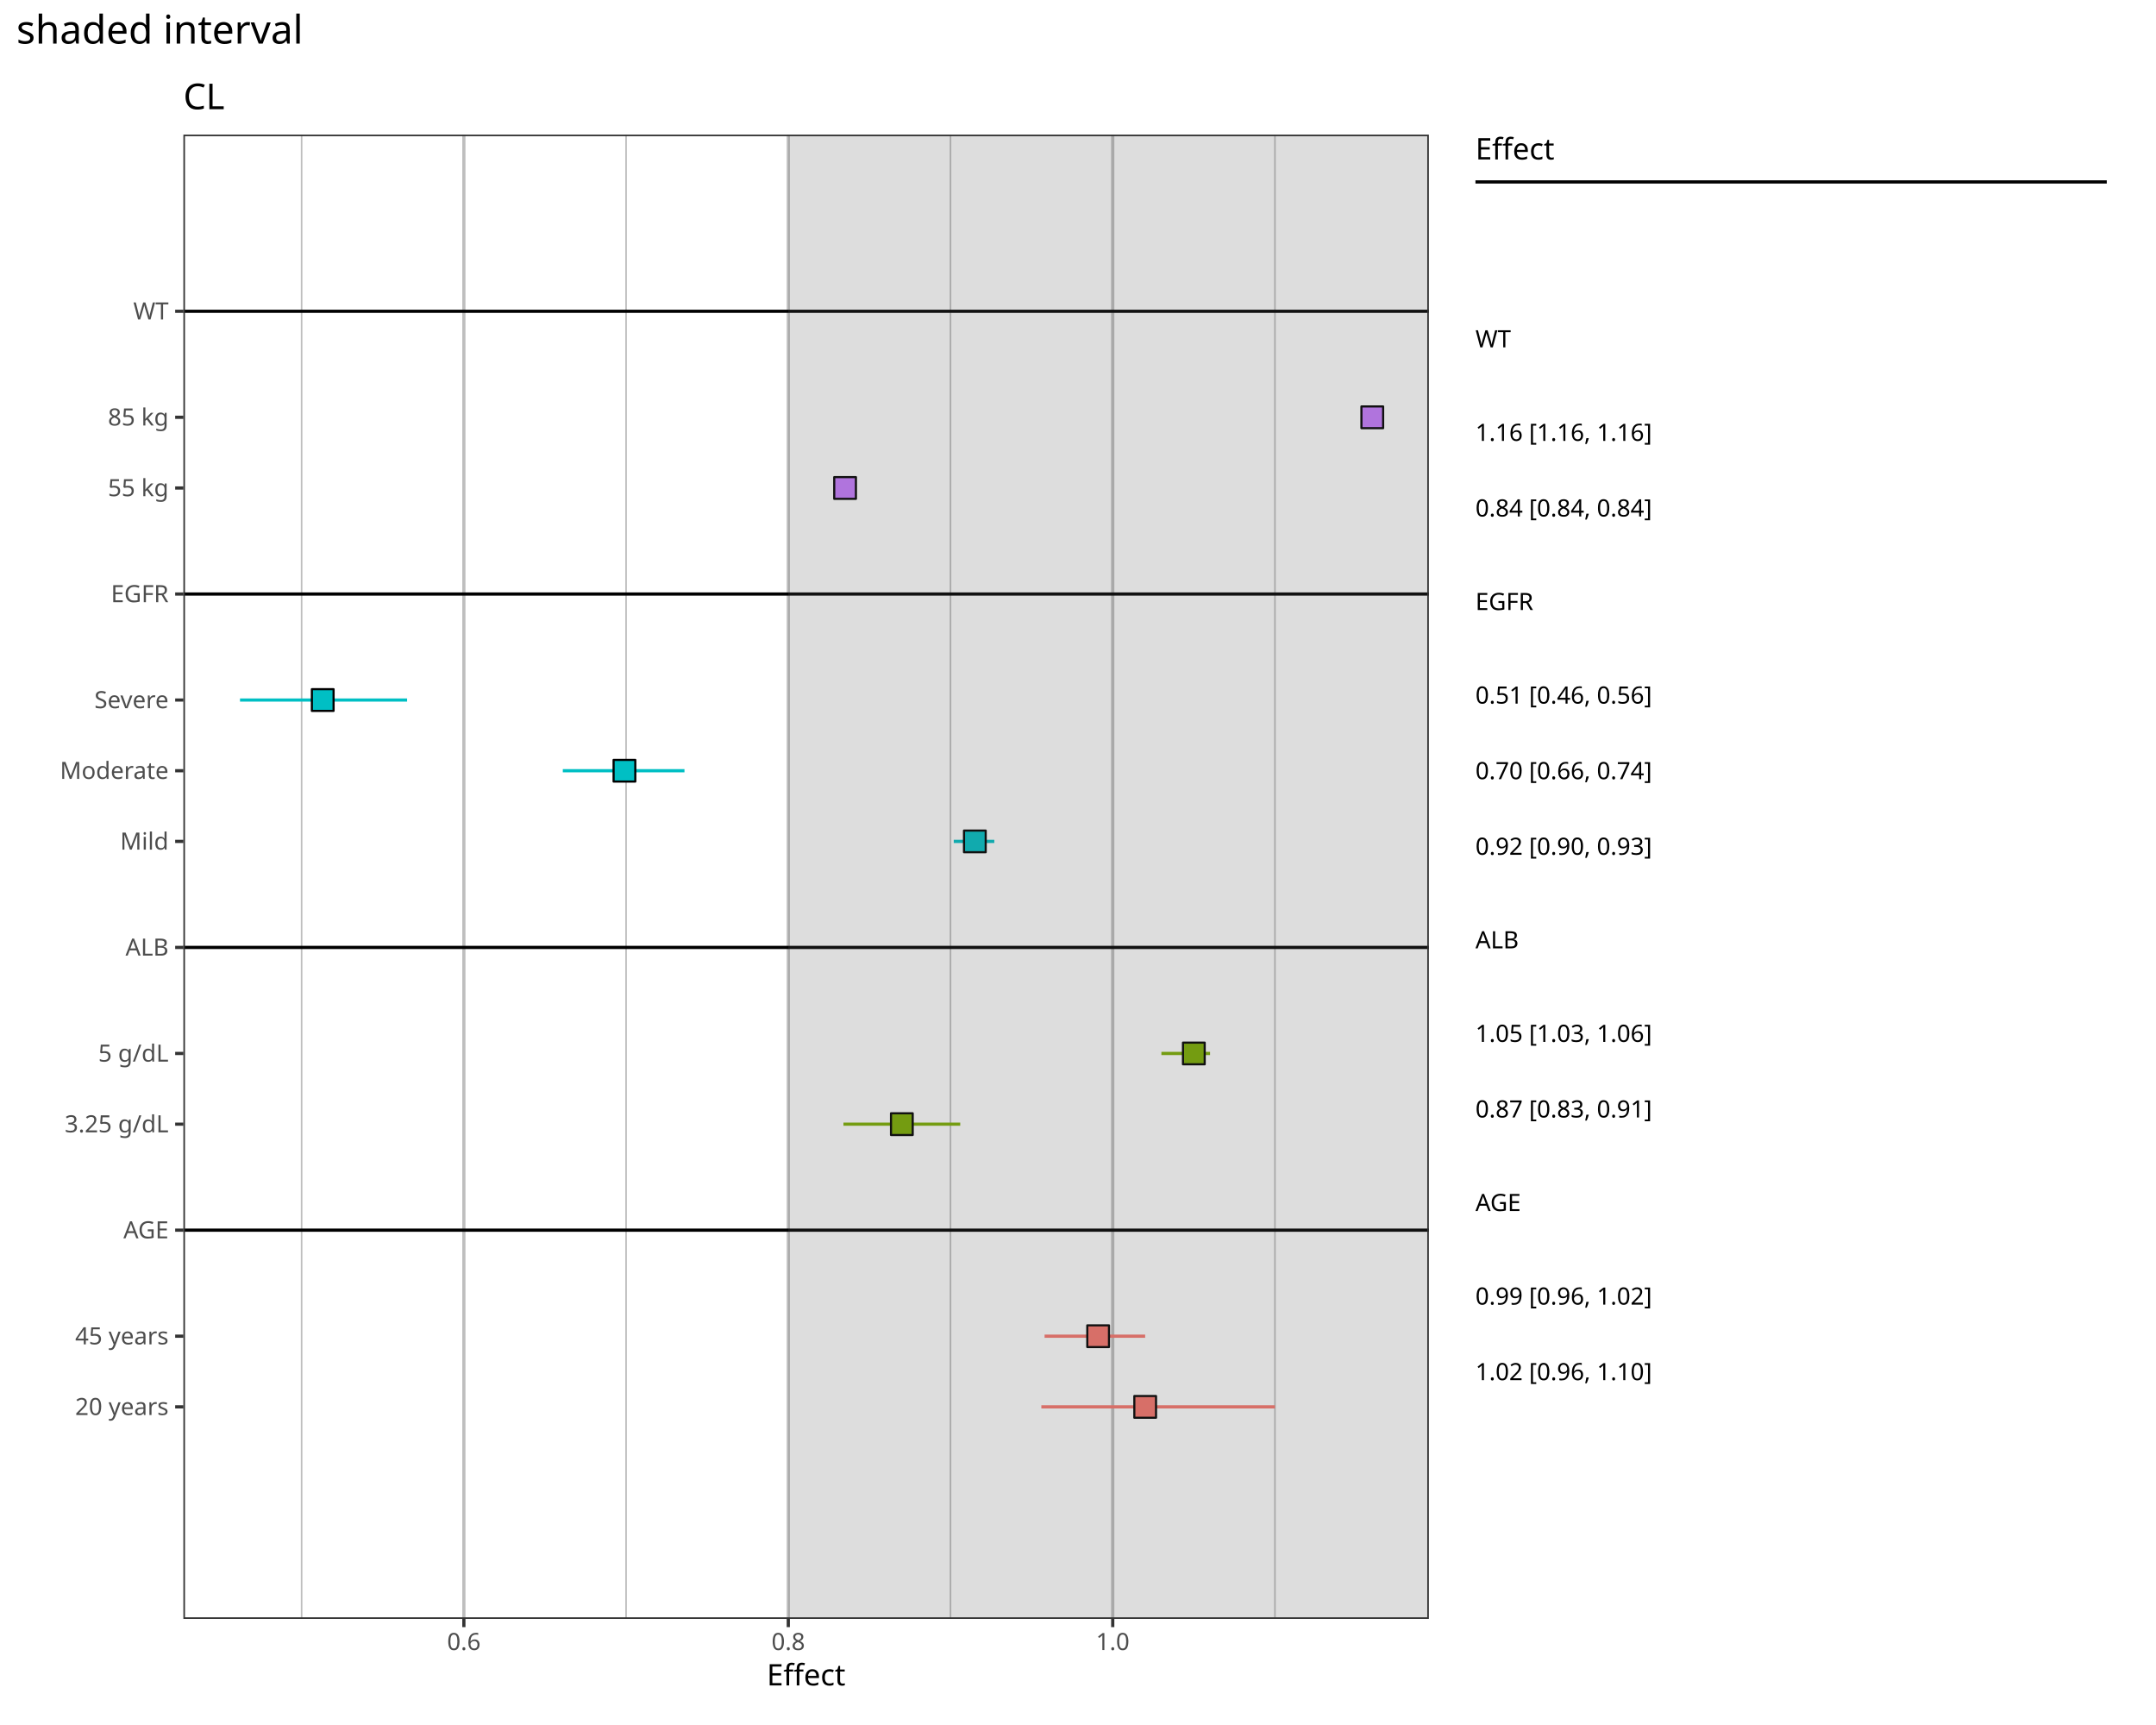
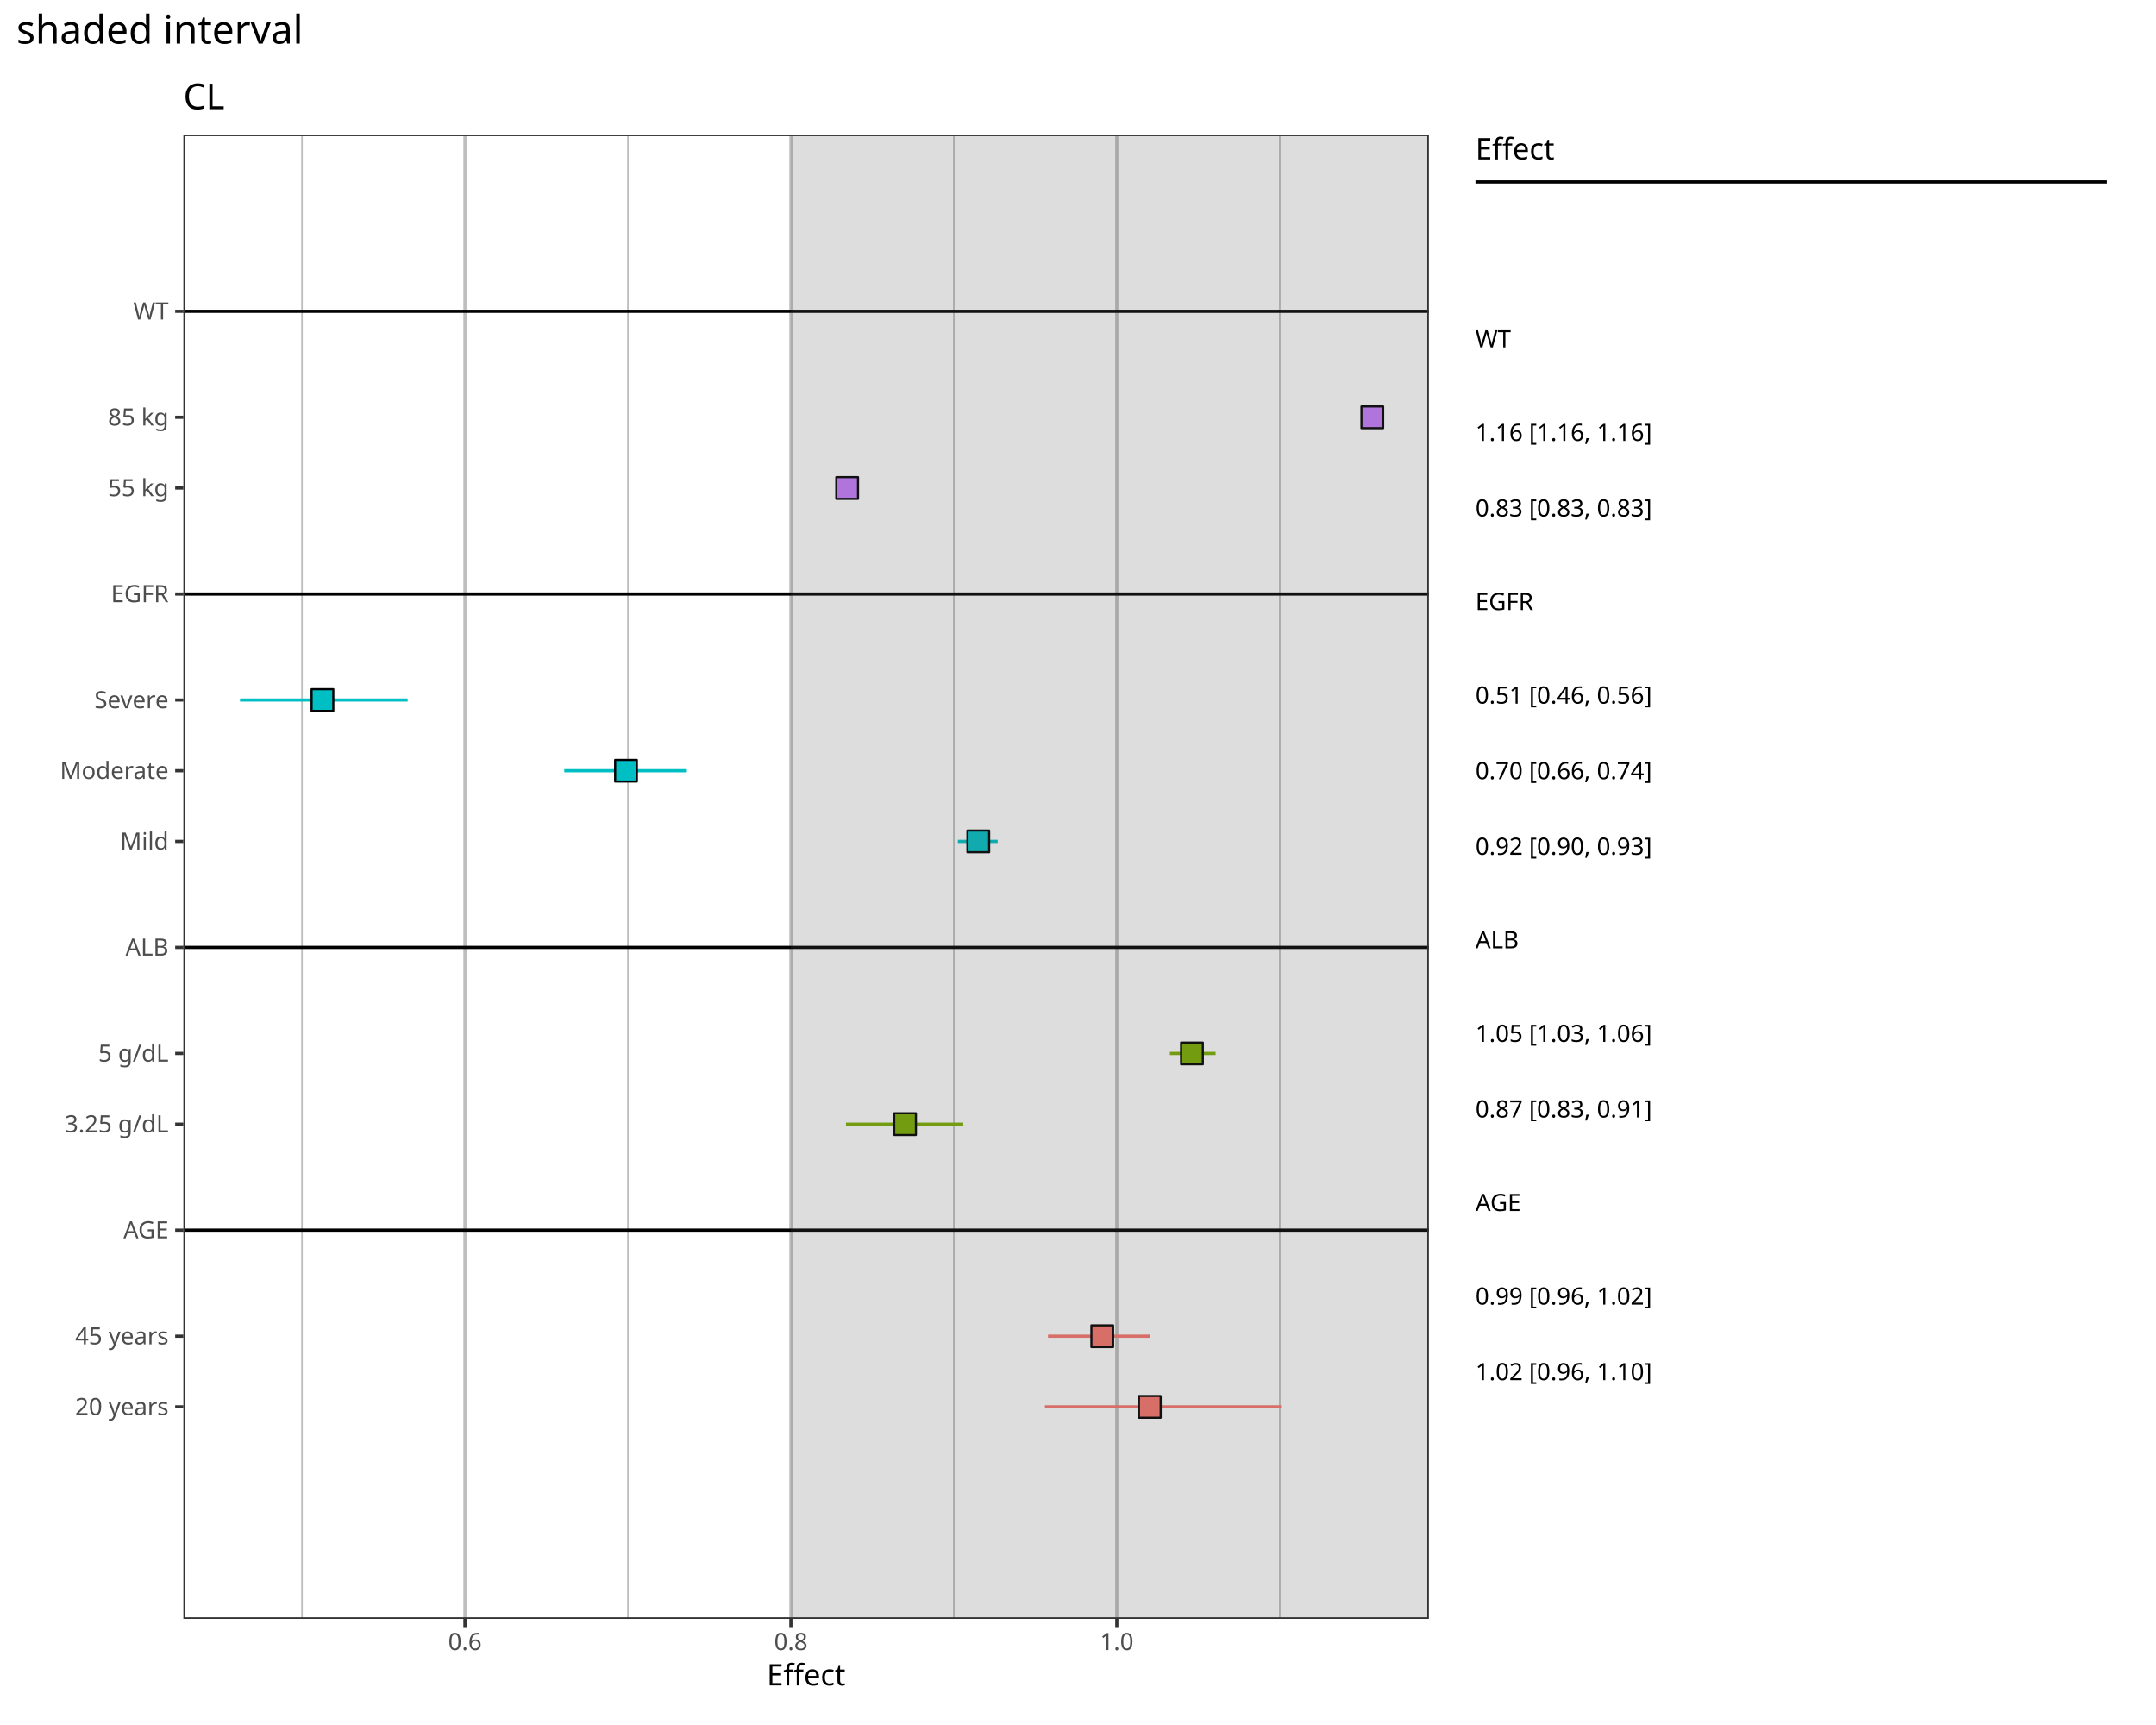
<svg xmlns="http://www.w3.org/2000/svg" class="svglite" data-engine-version="2.0" width="720.00pt" height="576.00pt" viewBox="0 0 720.00 576.00">
  <defs>
    <style type="text/css">
    .svglite line, .svglite polyline, .svglite polygon, .svglite path, .svglite rect, .svglite circle {
      fill: none;
      stroke: #000000;
      stroke-linecap: round;
      stroke-linejoin: round;
      stroke-miterlimit: 10.00;
    }
  </style>
  </defs>
  <rect width="100%" height="100%" style="stroke: none; fill: #FFFFFF;" />
  <defs>
    <clipPath id="cpMC4wMHw3MjAuMDB8MC4wMHw1NzYuMDA=">
      <rect x="0.00" y="0.00" width="720.00" height="576.00" />
    </clipPath>
  </defs>
  <g clip-path="url(#cpMC4wMHw3MjAuMDB8MC4wMHw1NzYuMDA=)">
    <rect x="0.00" y="0.00" width="720.00" height="576.00" style="stroke-width: 1.07; stroke: #FFFFFF; fill: #FFFFFF;" />
  </g>
  <defs>
    <clipPath id="cpNS40OHw3MTQuNTJ8MjIuNzh8NTcwLjUy">
      <rect x="5.48" y="22.78" width="709.04" height="547.74" />
    </clipPath>
  </defs>
  <g clip-path="url(#cpNS40OHw3MTQuNTJ8MjIuNzh8NTcwLjUy)">
</g>
  <g clip-path="url(#cpMC4wMHw3MjAuMDB8MC4wMHw1NzYuMDA=)">
</g>
  <defs>
    <clipPath id="cpNS40OHw0NzguMTd8MjIuNzh8NTcwLjUy">
      <rect x="5.48" y="22.78" width="472.69" height="547.74" />
    </clipPath>
  </defs>
  <g clip-path="url(#cpNS40OHw0NzguMTd8MjIuNzh8NTcwLjUy)">
    <rect x="5.48" y="22.78" width="472.69" height="547.74" style="stroke-width: 1.07; stroke: #FFFFFF; fill: #FFFFFF;" />
  </g>
  <g clip-path="url(#cpMC4wMHw3MjAuMDB8MC4wMHw1NzYuMDA=)">
</g>
  <defs>
    <clipPath id="cpNjEuMjR8NDc3LjE4fDQ0Ljk0fDU0MC41OA==">
      <rect x="61.24" y="44.94" width="415.93" height="495.64" />
    </clipPath>
  </defs>
  <g clip-path="url(#cpNjEuMjR8NDc3LjE4fDQ0Ljk0fDU0MC41OA==)">
    <rect x="61.24" y="44.94" width="415.93" height="495.64" style="stroke-width: 1.07; stroke: none; fill: #FFFFFF;" />
-     <polyline points="100.73,540.58 100.73,44.94 " style="stroke-width: 0.53; stroke: #BEBEBE; stroke-linecap: butt;" />
-     <polyline points="209.08,540.58 209.08,44.94 " style="stroke-width: 0.53; stroke: #BEBEBE; stroke-linecap: butt;" />
-     <polyline points="317.42,540.58 317.42,44.94 " style="stroke-width: 0.53; stroke: #BEBEBE; stroke-linecap: butt;" />
-     <polyline points="425.77,540.58 425.77,44.94 " style="stroke-width: 0.53; stroke: #BEBEBE; stroke-linecap: butt;" />
-     <polyline points="154.91,540.58 154.91,44.94 " style="stroke-width: 1.07; stroke: #BEBEBE; stroke-linecap: butt;" />
-     <polyline points="263.25,540.58 263.25,44.94 " style="stroke-width: 1.07; stroke: #BEBEBE; stroke-linecap: butt;" />
-     <polyline points="371.60,540.58 371.60,44.94 " style="stroke-width: 1.07; stroke: #BEBEBE; stroke-linecap: butt;" />
-     <line x1="-170.13" y1="540.58" x2="-170.13" y2="44.94" style="stroke-width: 1.07; stroke-dasharray: 1.42,4.27,5.69,4.27; stroke-linecap: butt;" />
-     <polyline points="425.77,469.77 425.77,469.77 " style="stroke-width: 1.07; stroke: #F8766D; stroke-linecap: butt;" />
-     <polyline points="425.77,469.77 347.76,469.77 " style="stroke-width: 1.07; stroke: #F8766D; stroke-linecap: butt;" />
-     <polyline points="347.76,469.77 347.76,469.77 " style="stroke-width: 1.07; stroke: #F8766D; stroke-linecap: butt;" />
-     <polyline points="382.43,446.17 382.43,446.17 " style="stroke-width: 1.07; stroke: #F8766D; stroke-linecap: butt;" />
-     <polyline points="382.43,446.17 348.84,446.17 " style="stroke-width: 1.07; stroke: #F8766D; stroke-linecap: butt;" />
-     <polyline points="348.84,446.17 348.84,446.17 " style="stroke-width: 1.07; stroke: #F8766D; stroke-linecap: butt;" />
-     <polyline points="320.67,375.37 320.67,375.37 " style="stroke-width: 1.07; stroke: #7CAE00; stroke-linecap: butt;" />
-     <polyline points="320.67,375.37 281.67,375.37 " style="stroke-width: 1.07; stroke: #7CAE00; stroke-linecap: butt;" />
-     <polyline points="281.67,375.37 281.67,375.37 " style="stroke-width: 1.07; stroke: #7CAE00; stroke-linecap: butt;" />
-     <polyline points="404.10,351.76 404.10,351.76 " style="stroke-width: 1.07; stroke: #7CAE00; stroke-linecap: butt;" />
-     <polyline points="404.10,351.76 387.85,351.76 " style="stroke-width: 1.07; stroke: #7CAE00; stroke-linecap: butt;" />
-     <polyline points="387.85,351.76 387.85,351.76 " style="stroke-width: 1.07; stroke: #7CAE00; stroke-linecap: butt;" />
-     <polyline points="332.05,280.96 332.05,280.96 " style="stroke-width: 1.07; stroke: #00BFC4; stroke-linecap: butt;" />
-     <polyline points="332.05,280.96 318.51,280.96 " style="stroke-width: 1.07; stroke: #00BFC4; stroke-linecap: butt;" />
-     <polyline points="318.51,280.96 318.51,280.96 " style="stroke-width: 1.07; stroke: #00BFC4; stroke-linecap: butt;" />
-     <polyline points="228.58,257.35 228.58,257.35 " style="stroke-width: 1.07; stroke: #00BFC4; stroke-linecap: butt;" />
-     <polyline points="228.58,257.35 187.95,257.35 " style="stroke-width: 1.07; stroke: #00BFC4; stroke-linecap: butt;" />
-     <polyline points="187.95,257.35 187.95,257.35 " style="stroke-width: 1.07; stroke: #00BFC4; stroke-linecap: butt;" />
-     <polyline points="135.95,233.75 135.95,233.75 " style="stroke-width: 1.07; stroke: #00BFC4; stroke-linecap: butt;" />
-     <polyline points="135.95,233.75 80.15,233.75 " style="stroke-width: 1.07; stroke: #00BFC4; stroke-linecap: butt;" />
+     <polyline points="100.85,540.58 100.85,44.94 " style="stroke-width: 0.53; stroke: #BEBEBE; stroke-linecap: butt;" />
+     <polyline points="209.69,540.58 209.69,44.94 " style="stroke-width: 0.53; stroke: #BEBEBE; stroke-linecap: butt;" />
+     <polyline points="318.54,540.58 318.54,44.94 " style="stroke-width: 0.53; stroke: #BEBEBE; stroke-linecap: butt;" />
+     <polyline points="427.38,540.58 427.38,44.94 " style="stroke-width: 0.53; stroke: #BEBEBE; stroke-linecap: butt;" />
+     <polyline points="155.27,540.58 155.27,44.94 " style="stroke-width: 1.07; stroke: #BEBEBE; stroke-linecap: butt;" />
+     <polyline points="264.12,540.58 264.12,44.94 " style="stroke-width: 1.07; stroke: #BEBEBE; stroke-linecap: butt;" />
+     <polyline points="372.96,540.58 372.96,44.94 " style="stroke-width: 1.07; stroke: #BEBEBE; stroke-linecap: butt;" />
+     <line x1="-171.26" y1="540.58" x2="-171.26" y2="44.94" style="stroke-width: 1.07; stroke-dasharray: 1.42,4.27,5.69,4.27; stroke-linecap: butt;" />
+     <polyline points="427.83,469.77 427.83,469.77 " style="stroke-width: 1.07; stroke: #F8766D; stroke-linecap: butt;" />
+     <polyline points="427.83,469.77 348.95,469.77 " style="stroke-width: 1.07; stroke: #F8766D; stroke-linecap: butt;" />
+     <polyline points="348.95,469.77 348.95,469.77 " style="stroke-width: 1.07; stroke: #F8766D; stroke-linecap: butt;" />
+     <polyline points="384.10,446.17 384.10,446.17 " style="stroke-width: 1.07; stroke: #F8766D; stroke-linecap: butt;" />
+     <polyline points="384.10,446.17 349.98,446.17 " style="stroke-width: 1.07; stroke: #F8766D; stroke-linecap: butt;" />
+     <polyline points="349.98,446.17 349.98,446.17 " style="stroke-width: 1.07; stroke: #F8766D; stroke-linecap: butt;" />
+     <polyline points="321.68,375.37 321.68,375.37 " style="stroke-width: 1.07; stroke: #7CAE00; stroke-linecap: butt;" />
+     <polyline points="321.68,375.37 282.51,375.37 " style="stroke-width: 1.07; stroke: #7CAE00; stroke-linecap: butt;" />
+     <polyline points="282.51,375.37 282.51,375.37 " style="stroke-width: 1.07; stroke: #7CAE00; stroke-linecap: butt;" />
+     <polyline points="405.95,351.76 405.95,351.76 " style="stroke-width: 1.07; stroke: #7CAE00; stroke-linecap: butt;" />
+     <polyline points="405.95,351.76 390.68,351.76 " style="stroke-width: 1.07; stroke: #7CAE00; stroke-linecap: butt;" />
+     <polyline points="390.68,351.76 390.68,351.76 " style="stroke-width: 1.07; stroke: #7CAE00; stroke-linecap: butt;" />
+     <polyline points="333.18,280.96 333.18,280.96 " style="stroke-width: 1.07; stroke: #00BFC4; stroke-linecap: butt;" />
+     <polyline points="333.18,280.96 319.87,280.96 " style="stroke-width: 1.07; stroke: #00BFC4; stroke-linecap: butt;" />
+     <polyline points="319.87,280.96 319.87,280.96 " style="stroke-width: 1.07; stroke: #00BFC4; stroke-linecap: butt;" />
+     <polyline points="229.38,257.35 229.38,257.35 " style="stroke-width: 1.07; stroke: #00BFC4; stroke-linecap: butt;" />
+     <polyline points="229.38,257.35 188.44,257.35 " style="stroke-width: 1.07; stroke: #00BFC4; stroke-linecap: butt;" />
+     <polyline points="188.44,257.35 188.44,257.35 " style="stroke-width: 1.07; stroke: #00BFC4; stroke-linecap: butt;" />
+     <polyline points="136.14,233.75 136.14,233.75 " style="stroke-width: 1.07; stroke: #00BFC4; stroke-linecap: butt;" />
+     <polyline points="136.14,233.75 80.15,233.75 " style="stroke-width: 1.07; stroke: #00BFC4; stroke-linecap: butt;" />
    <polyline points="80.15,233.75 80.15,233.75 " style="stroke-width: 1.07; stroke: #00BFC4; stroke-linecap: butt;" />
-     <polyline points="282.21,162.95 282.21,162.95 " style="stroke-width: 1.07; stroke: #C77CFF; stroke-linecap: butt;" />
-     <polyline points="282.21,162.95 282.21,162.95 " style="stroke-width: 1.07; stroke: #C77CFF; stroke-linecap: butt;" />
-     <polyline points="282.21,162.95 282.21,162.95 " style="stroke-width: 1.07; stroke: #C77CFF; stroke-linecap: butt;" />
+     <polyline points="282.92,162.95 282.92,162.95 " style="stroke-width: 1.07; stroke: #C77CFF; stroke-linecap: butt;" />
+     <polyline points="282.92,162.95 282.92,162.95 " style="stroke-width: 1.07; stroke: #C77CFF; stroke-linecap: butt;" />
+     <polyline points="282.92,162.95 282.92,162.95 " style="stroke-width: 1.07; stroke: #C77CFF; stroke-linecap: butt;" />
    <polyline points="458.27,139.34 458.27,139.34 " style="stroke-width: 1.07; stroke: #C77CFF; stroke-linecap: butt;" />
    <polyline points="458.27,139.34 458.27,139.34 " style="stroke-width: 1.07; stroke: #C77CFF; stroke-linecap: butt;" />
    <polyline points="458.27,139.34 458.27,139.34 " style="stroke-width: 1.07; stroke: #C77CFF; stroke-linecap: butt;" />
-     <rect x="378.81" y="466.15" width="7.25" height="7.25" style="stroke-width: 0.71; fill: #F8766D;" />
-     <rect x="363.10" y="442.55" width="7.25" height="7.25" style="stroke-width: 0.71; fill: #F8766D;" />
-     <rect x="297.55" y="371.74" width="7.25" height="7.25" style="stroke-width: 0.71; fill: #7CAE00;" />
-     <rect x="395.06" y="348.14" width="7.25" height="7.25" style="stroke-width: 0.71; fill: #7CAE00;" />
-     <rect x="321.93" y="277.33" width="7.25" height="7.25" style="stroke-width: 0.71; fill: #00BFC4;" />
-     <rect x="204.91" y="253.73" width="7.25" height="7.25" style="stroke-width: 0.71; fill: #00BFC4;" />
-     <rect x="104.15" y="230.13" width="7.25" height="7.25" style="stroke-width: 0.71; fill: #00BFC4;" />
-     <rect x="278.59" y="159.32" width="7.25" height="7.25" style="stroke-width: 0.71; fill: #C77CFF;" />
+     <rect x="380.35" y="466.15" width="7.25" height="7.25" style="stroke-width: 0.71; fill: #F8766D;" />
+     <rect x="364.47" y="442.55" width="7.25" height="7.25" style="stroke-width: 0.71; fill: #F8766D;" />
+     <rect x="298.62" y="371.74" width="7.25" height="7.25" style="stroke-width: 0.71; fill: #7CAE00;" />
+     <rect x="394.43" y="348.14" width="7.25" height="7.25" style="stroke-width: 0.71; fill: #7CAE00;" />
+     <rect x="323.08" y="277.33" width="7.25" height="7.25" style="stroke-width: 0.71; fill: #00BFC4;" />
+     <rect x="205.43" y="253.73" width="7.25" height="7.25" style="stroke-width: 0.71; fill: #00BFC4;" />
+     <rect x="104.06" y="230.13" width="7.25" height="7.25" style="stroke-width: 0.71; fill: #00BFC4;" />
+     <rect x="279.29" y="159.32" width="7.25" height="7.25" style="stroke-width: 0.71; fill: #C77CFF;" />
    <rect x="454.65" y="135.72" width="7.25" height="7.25" style="stroke-width: 0.71; fill: #C77CFF;" />
-     <polygon points="-170.13,410.77 -170.13,403.69 -170.13,410.77 -170.13,417.85 " style="stroke-width: 0.21; fill: #08306B;" />
-     <polygon points="-170.13,316.36 -170.13,309.28 -170.13,316.36 -170.13,323.44 " style="stroke-width: 0.21; fill: #08306B;" />
-     <polygon points="-170.13,198.35 -170.13,191.27 -170.13,198.35 -170.13,205.43 " style="stroke-width: 0.21; fill: #08306B;" />
-     <polygon points="-170.13,103.94 -170.13,96.86 -170.13,103.94 -170.13,111.02 " style="stroke-width: 0.21; fill: #08306B;" />
+     <polygon points="-171.26,410.77 -171.26,403.69 -171.26,410.77 -171.26,417.85 " style="stroke-width: 0.21; fill: #08306B;" />
+     <polygon points="-171.26,316.36 -171.26,309.28 -171.26,316.36 -171.26,323.44 " style="stroke-width: 0.21; fill: #08306B;" />
+     <polygon points="-171.26,198.35 -171.26,191.27 -171.26,198.35 -171.26,205.43 " style="stroke-width: 0.21; fill: #08306B;" />
+     <polygon points="-171.26,103.94 -171.26,96.86 -171.26,103.94 -171.26,111.02 " style="stroke-width: 0.21; fill: #08306B;" />
    <line x1="61.24" y1="103.94" x2="477.18" y2="103.94" style="stroke-width: 1.07; stroke-linecap: butt;" />
    <line x1="61.24" y1="198.35" x2="477.18" y2="198.35" style="stroke-width: 1.07; stroke-linecap: butt;" />
    <line x1="61.24" y1="316.36" x2="477.18" y2="316.36" style="stroke-width: 1.07; stroke-linecap: butt;" />
    <line x1="61.24" y1="410.77" x2="477.18" y2="410.77" style="stroke-width: 1.07; stroke-linecap: butt;" />
-     <rect x="263.25" y="44.94" width="243.77" height="896.88" style="stroke-width: 1.07; stroke: none; stroke-linecap: square; stroke-linejoin: miter; fill: #595959; fill-opacity: 0.20;" />
+     <rect x="264.12" y="44.94" width="244.90" height="896.88" style="stroke-width: 1.07; stroke: none; stroke-linecap: square; stroke-linejoin: miter; fill: #595959; fill-opacity: 0.20;" />
    <rect x="61.24" y="44.94" width="415.93" height="495.64" style="stroke-width: 1.07; stroke: #333333;" />
  </g>
  <g clip-path="url(#cpMC4wMHw3MjAuMDB8MC4wMHw1NzYuMDA=)">
    <text x="56.31" y="106.67" text-anchor="end" style="font-size: 7.94px; fill: #4D4D4D; font-family: sans;" textLength="12.34px" lengthAdjust="spacingAndGlyphs">WT</text>
    <text x="56.31" y="142.08" text-anchor="end" style="font-size: 7.94px; fill: #4D4D4D; font-family: sans;" textLength="19.42px" lengthAdjust="spacingAndGlyphs">85 kg</text>
    <text x="56.31" y="165.68" text-anchor="end" style="font-size: 7.94px; fill: #4D4D4D; font-family: sans;" textLength="19.42px" lengthAdjust="spacingAndGlyphs">55 kg</text>
    <text x="56.31" y="201.08" text-anchor="end" style="font-size: 7.94px; fill: #4D4D4D; font-family: sans;" textLength="22.05px" lengthAdjust="spacingAndGlyphs">EGFR</text>
    <text x="56.31" y="236.48" text-anchor="end" style="font-size: 7.94px; fill: #4D4D4D; font-family: sans;" textLength="25.15px" lengthAdjust="spacingAndGlyphs">Severe</text>
    <text x="56.31" y="260.09" text-anchor="end" style="font-size: 7.94px; fill: #4D4D4D; font-family: sans;" textLength="33.54px" lengthAdjust="spacingAndGlyphs">Moderate</text>
    <text x="56.31" y="283.69" text-anchor="end" style="font-size: 7.94px; fill: #4D4D4D; font-family: sans;" textLength="14.55px" lengthAdjust="spacingAndGlyphs">Mild</text>
    <text x="56.31" y="319.09" text-anchor="end" style="font-size: 7.94px; fill: #4D4D4D; font-family: sans;" textLength="15.01px" lengthAdjust="spacingAndGlyphs">ALB</text>
    <text x="56.31" y="354.49" text-anchor="end" style="font-size: 7.94px; fill: #4D4D4D; font-family: sans;" textLength="22.07px" lengthAdjust="spacingAndGlyphs">5 g/dL</text>
    <text x="56.31" y="378.10" text-anchor="end" style="font-size: 7.94px; fill: #4D4D4D; font-family: sans;" textLength="33.10px" lengthAdjust="spacingAndGlyphs">3.25 g/dL</text>
    <text x="56.31" y="413.50" text-anchor="end" style="font-size: 7.94px; fill: #4D4D4D; font-family: sans;" textLength="16.77px" lengthAdjust="spacingAndGlyphs">AGE</text>
    <text x="56.31" y="448.90" text-anchor="end" style="font-size: 7.94px; fill: #4D4D4D; font-family: sans;" textLength="30.45px" lengthAdjust="spacingAndGlyphs">45 years</text>
    <text x="56.31" y="472.50" text-anchor="end" style="font-size: 7.94px; fill: #4D4D4D; font-family: sans;" textLength="30.45px" lengthAdjust="spacingAndGlyphs">20 years</text>
    <polyline points="58.50,103.94 61.24,103.94 " style="stroke-width: 1.07; stroke: #333333; stroke-linecap: butt;" />
    <polyline points="58.50,139.34 61.24,139.34 " style="stroke-width: 1.07; stroke: #333333; stroke-linecap: butt;" />
    <polyline points="58.50,162.95 61.24,162.95 " style="stroke-width: 1.07; stroke: #333333; stroke-linecap: butt;" />
    <polyline points="58.50,198.35 61.24,198.35 " style="stroke-width: 1.07; stroke: #333333; stroke-linecap: butt;" />
    <polyline points="58.50,233.75 61.24,233.75 " style="stroke-width: 1.07; stroke: #333333; stroke-linecap: butt;" />
    <polyline points="58.50,257.35 61.24,257.35 " style="stroke-width: 1.07; stroke: #333333; stroke-linecap: butt;" />
    <polyline points="58.50,280.96 61.24,280.96 " style="stroke-width: 1.07; stroke: #333333; stroke-linecap: butt;" />
    <polyline points="58.50,316.36 61.24,316.36 " style="stroke-width: 1.07; stroke: #333333; stroke-linecap: butt;" />
    <polyline points="58.50,351.76 61.24,351.76 " style="stroke-width: 1.07; stroke: #333333; stroke-linecap: butt;" />
    <polyline points="58.50,375.37 61.24,375.37 " style="stroke-width: 1.07; stroke: #333333; stroke-linecap: butt;" />
    <polyline points="58.50,410.77 61.24,410.77 " style="stroke-width: 1.07; stroke: #333333; stroke-linecap: butt;" />
    <polyline points="58.50,446.17 61.24,446.17 " style="stroke-width: 1.07; stroke: #333333; stroke-linecap: butt;" />
    <polyline points="58.50,469.77 61.24,469.77 " style="stroke-width: 1.07; stroke: #333333; stroke-linecap: butt;" />
-     <polyline points="154.91,543.32 154.91,540.58 " style="stroke-width: 1.07; stroke: #333333; stroke-linecap: butt;" />
-     <polyline points="263.25,543.32 263.25,540.58 " style="stroke-width: 1.07; stroke: #333333; stroke-linecap: butt;" />
-     <polyline points="371.60,543.32 371.60,540.58 " style="stroke-width: 1.07; stroke: #333333; stroke-linecap: butt;" />
-     <text x="154.91" y="550.97" text-anchor="middle" style="font-size: 7.94px; fill: #4D4D4D; font-family: sans;" textLength="11.03px" lengthAdjust="spacingAndGlyphs">0.6</text>
-     <text x="263.25" y="550.97" text-anchor="middle" style="font-size: 7.94px; fill: #4D4D4D; font-family: sans;" textLength="11.03px" lengthAdjust="spacingAndGlyphs">0.8</text>
-     <text x="371.60" y="550.97" text-anchor="middle" style="font-size: 7.94px; fill: #4D4D4D; font-family: sans;" textLength="11.03px" lengthAdjust="spacingAndGlyphs">1.0</text>
+     <polyline points="155.27,543.32 155.27,540.58 " style="stroke-width: 1.07; stroke: #333333; stroke-linecap: butt;" />
+     <polyline points="264.12,543.32 264.12,540.58 " style="stroke-width: 1.07; stroke: #333333; stroke-linecap: butt;" />
+     <polyline points="372.96,543.32 372.96,540.58 " style="stroke-width: 1.07; stroke: #333333; stroke-linecap: butt;" />
+     <text x="155.27" y="550.97" text-anchor="middle" style="font-size: 7.94px; fill: #4D4D4D; font-family: sans;" textLength="11.03px" lengthAdjust="spacingAndGlyphs">0.6</text>
+     <text x="264.12" y="550.97" text-anchor="middle" style="font-size: 7.94px; fill: #4D4D4D; font-family: sans;" textLength="11.03px" lengthAdjust="spacingAndGlyphs">0.8</text>
+     <text x="372.96" y="550.97" text-anchor="middle" style="font-size: 7.94px; fill: #4D4D4D; font-family: sans;" textLength="11.03px" lengthAdjust="spacingAndGlyphs">1.0</text>
    <text x="269.21" y="562.79" text-anchor="middle" style="font-size: 9.92px; font-family: sans;" textLength="25.37px" lengthAdjust="spacingAndGlyphs">Effect</text>
    <text x="61.24" y="36.46" style="font-size: 11.91px; font-family: sans;" textLength="15.22px" lengthAdjust="spacingAndGlyphs">CL</text>
  </g>
  <defs>
    <clipPath id="cpNDc4LjE3fDcxNC41MnwyMi43OHw1NzAuNTI=">
      <rect x="478.17" y="22.78" width="236.35" height="547.74" />
    </clipPath>
  </defs>
  <g clip-path="url(#cpNDc4LjE3fDcxNC41MnwyMi43OHw1NzAuNTI=)">
    <rect x="478.17" y="22.78" width="236.35" height="547.74" style="stroke-width: 1.07; stroke: #FFFFFF; fill: #FFFFFF;" />
  </g>
  <g clip-path="url(#cpMC4wMHw3MjAuMDB8MC4wMHw1NzYuMDA=)">
</g>
  <defs>
    <clipPath id="cpNDkyLjczfDcwMy41NnwyOC4yNnw1NDAuNTg=">
      <rect x="492.73" y="28.26" width="210.83" height="512.32" />
    </clipPath>
  </defs>
  <g clip-path="url(#cpNDkyLjczfDcwMy41NnwyOC4yNnw1NDAuNTg=)">
    <rect x="492.73" y="28.26" width="210.83" height="512.32" style="stroke-width: 1.07; stroke: none; fill: #FFFFFF;" />
    <text x="492.73" y="115.98" style="font-size: 7.97px; font-family: sans;" textLength="12.39px" lengthAdjust="spacingAndGlyphs">WT</text>
    <text x="492.73" y="147.22" style="font-size: 7.97px; font-family: sans;" textLength="57.59px" lengthAdjust="spacingAndGlyphs">1.16 [1.16, 1.16]</text>
-     <text x="492.73" y="172.46" style="font-size: 7.97px; font-family: sans;" textLength="57.59px" lengthAdjust="spacingAndGlyphs">0.84 [0.84, 0.84]</text>
+     <text x="492.73" y="172.46" style="font-size: 7.97px; font-family: sans;" textLength="57.59px" lengthAdjust="spacingAndGlyphs">0.83 [0.83, 0.83]</text>
    <text x="492.73" y="203.70" style="font-size: 7.97px; font-family: sans;" textLength="22.14px" lengthAdjust="spacingAndGlyphs">EGFR</text>
    <text x="492.73" y="234.94" style="font-size: 7.97px; font-family: sans;" textLength="57.59px" lengthAdjust="spacingAndGlyphs">0.51 [0.46, 0.56]</text>
    <text x="492.73" y="260.18" style="font-size: 7.97px; font-family: sans;" textLength="57.59px" lengthAdjust="spacingAndGlyphs">0.70 [0.66, 0.74]</text>
    <text x="492.73" y="285.42" style="font-size: 7.97px; font-family: sans;" textLength="57.59px" lengthAdjust="spacingAndGlyphs">0.92 [0.90, 0.93]</text>
    <text x="492.73" y="316.66" style="font-size: 7.97px; font-family: sans;" textLength="15.06px" lengthAdjust="spacingAndGlyphs">ALB</text>
    <text x="492.73" y="347.90" style="font-size: 7.97px; font-family: sans;" textLength="57.59px" lengthAdjust="spacingAndGlyphs">1.05 [1.03, 1.06]</text>
    <text x="492.73" y="373.14" style="font-size: 7.97px; font-family: sans;" textLength="57.59px" lengthAdjust="spacingAndGlyphs">0.87 [0.83, 0.91]</text>
    <text x="492.73" y="404.38" style="font-size: 7.97px; font-family: sans;" textLength="16.83px" lengthAdjust="spacingAndGlyphs">AGE</text>
    <text x="492.73" y="435.62" style="font-size: 7.97px; font-family: sans;" textLength="57.59px" lengthAdjust="spacingAndGlyphs">0.99 [0.96, 1.02]</text>
    <text x="492.73" y="460.86" style="font-size: 7.97px; font-family: sans;" textLength="57.59px" lengthAdjust="spacingAndGlyphs">1.02 [0.96, 1.10]</text>
    <text x="492.73" y="53.25" style="font-size: 9.96px; font-family: sans;" textLength="25.47px" lengthAdjust="spacingAndGlyphs">Effect</text>
    <line x1="492.73" y1="60.75" x2="703.56" y2="60.75" style="stroke-width: 1.07; stroke-linecap: butt;" />
  </g>
  <g clip-path="url(#cpMC4wMHw3MjAuMDB8MC4wMHw1NzYuMDA=)">
    <polyline points="492.73,540.58 703.56,540.58 " style="stroke-width: 1.07; stroke: #FFFFFF; stroke-linecap: butt;" />
    <polyline points="492.73,543.32 492.73,540.58 " style="stroke-width: 1.07; stroke: #FFFFFF; stroke-linecap: butt;" />
    <polyline points="542.34,543.32 542.34,540.58 " style="stroke-width: 1.07; stroke: #FFFFFF; stroke-linecap: butt;" />
    <polyline points="591.95,543.32 591.95,540.58 " style="stroke-width: 1.07; stroke: #FFFFFF; stroke-linecap: butt;" />
    <polyline points="641.55,543.32 641.55,540.58 " style="stroke-width: 1.07; stroke: #FFFFFF; stroke-linecap: butt;" />
    <polyline points="691.16,543.32 691.16,540.58 " style="stroke-width: 1.07; stroke: #FFFFFF; stroke-linecap: butt;" />
    <text x="492.73" y="550.97" text-anchor="middle" style="font-size: 7.94px; fill: #FFFFFF; font-family: sans;" textLength="15.45px" lengthAdjust="spacingAndGlyphs">1.00</text>
    <text x="542.34" y="550.97" text-anchor="middle" style="font-size: 7.94px; fill: #FFFFFF; font-family: sans;" textLength="15.45px" lengthAdjust="spacingAndGlyphs">1.04</text>
    <text x="591.95" y="550.97" text-anchor="middle" style="font-size: 7.94px; fill: #FFFFFF; font-family: sans;" textLength="15.45px" lengthAdjust="spacingAndGlyphs">1.08</text>
    <text x="641.55" y="550.97" text-anchor="middle" style="font-size: 7.94px; fill: #FFFFFF; font-family: sans;" textLength="15.45px" lengthAdjust="spacingAndGlyphs">1.12</text>
    <text x="691.16" y="550.97" text-anchor="middle" style="font-size: 7.94px; fill: #FFFFFF; font-family: sans;" textLength="15.45px" lengthAdjust="spacingAndGlyphs">1.16</text>
    <text x="5.48" y="14.56" style="font-size: 13.20px; font-family: sans;" textLength="89.54px" lengthAdjust="spacingAndGlyphs">shaded interval</text>
  </g>
</svg>
